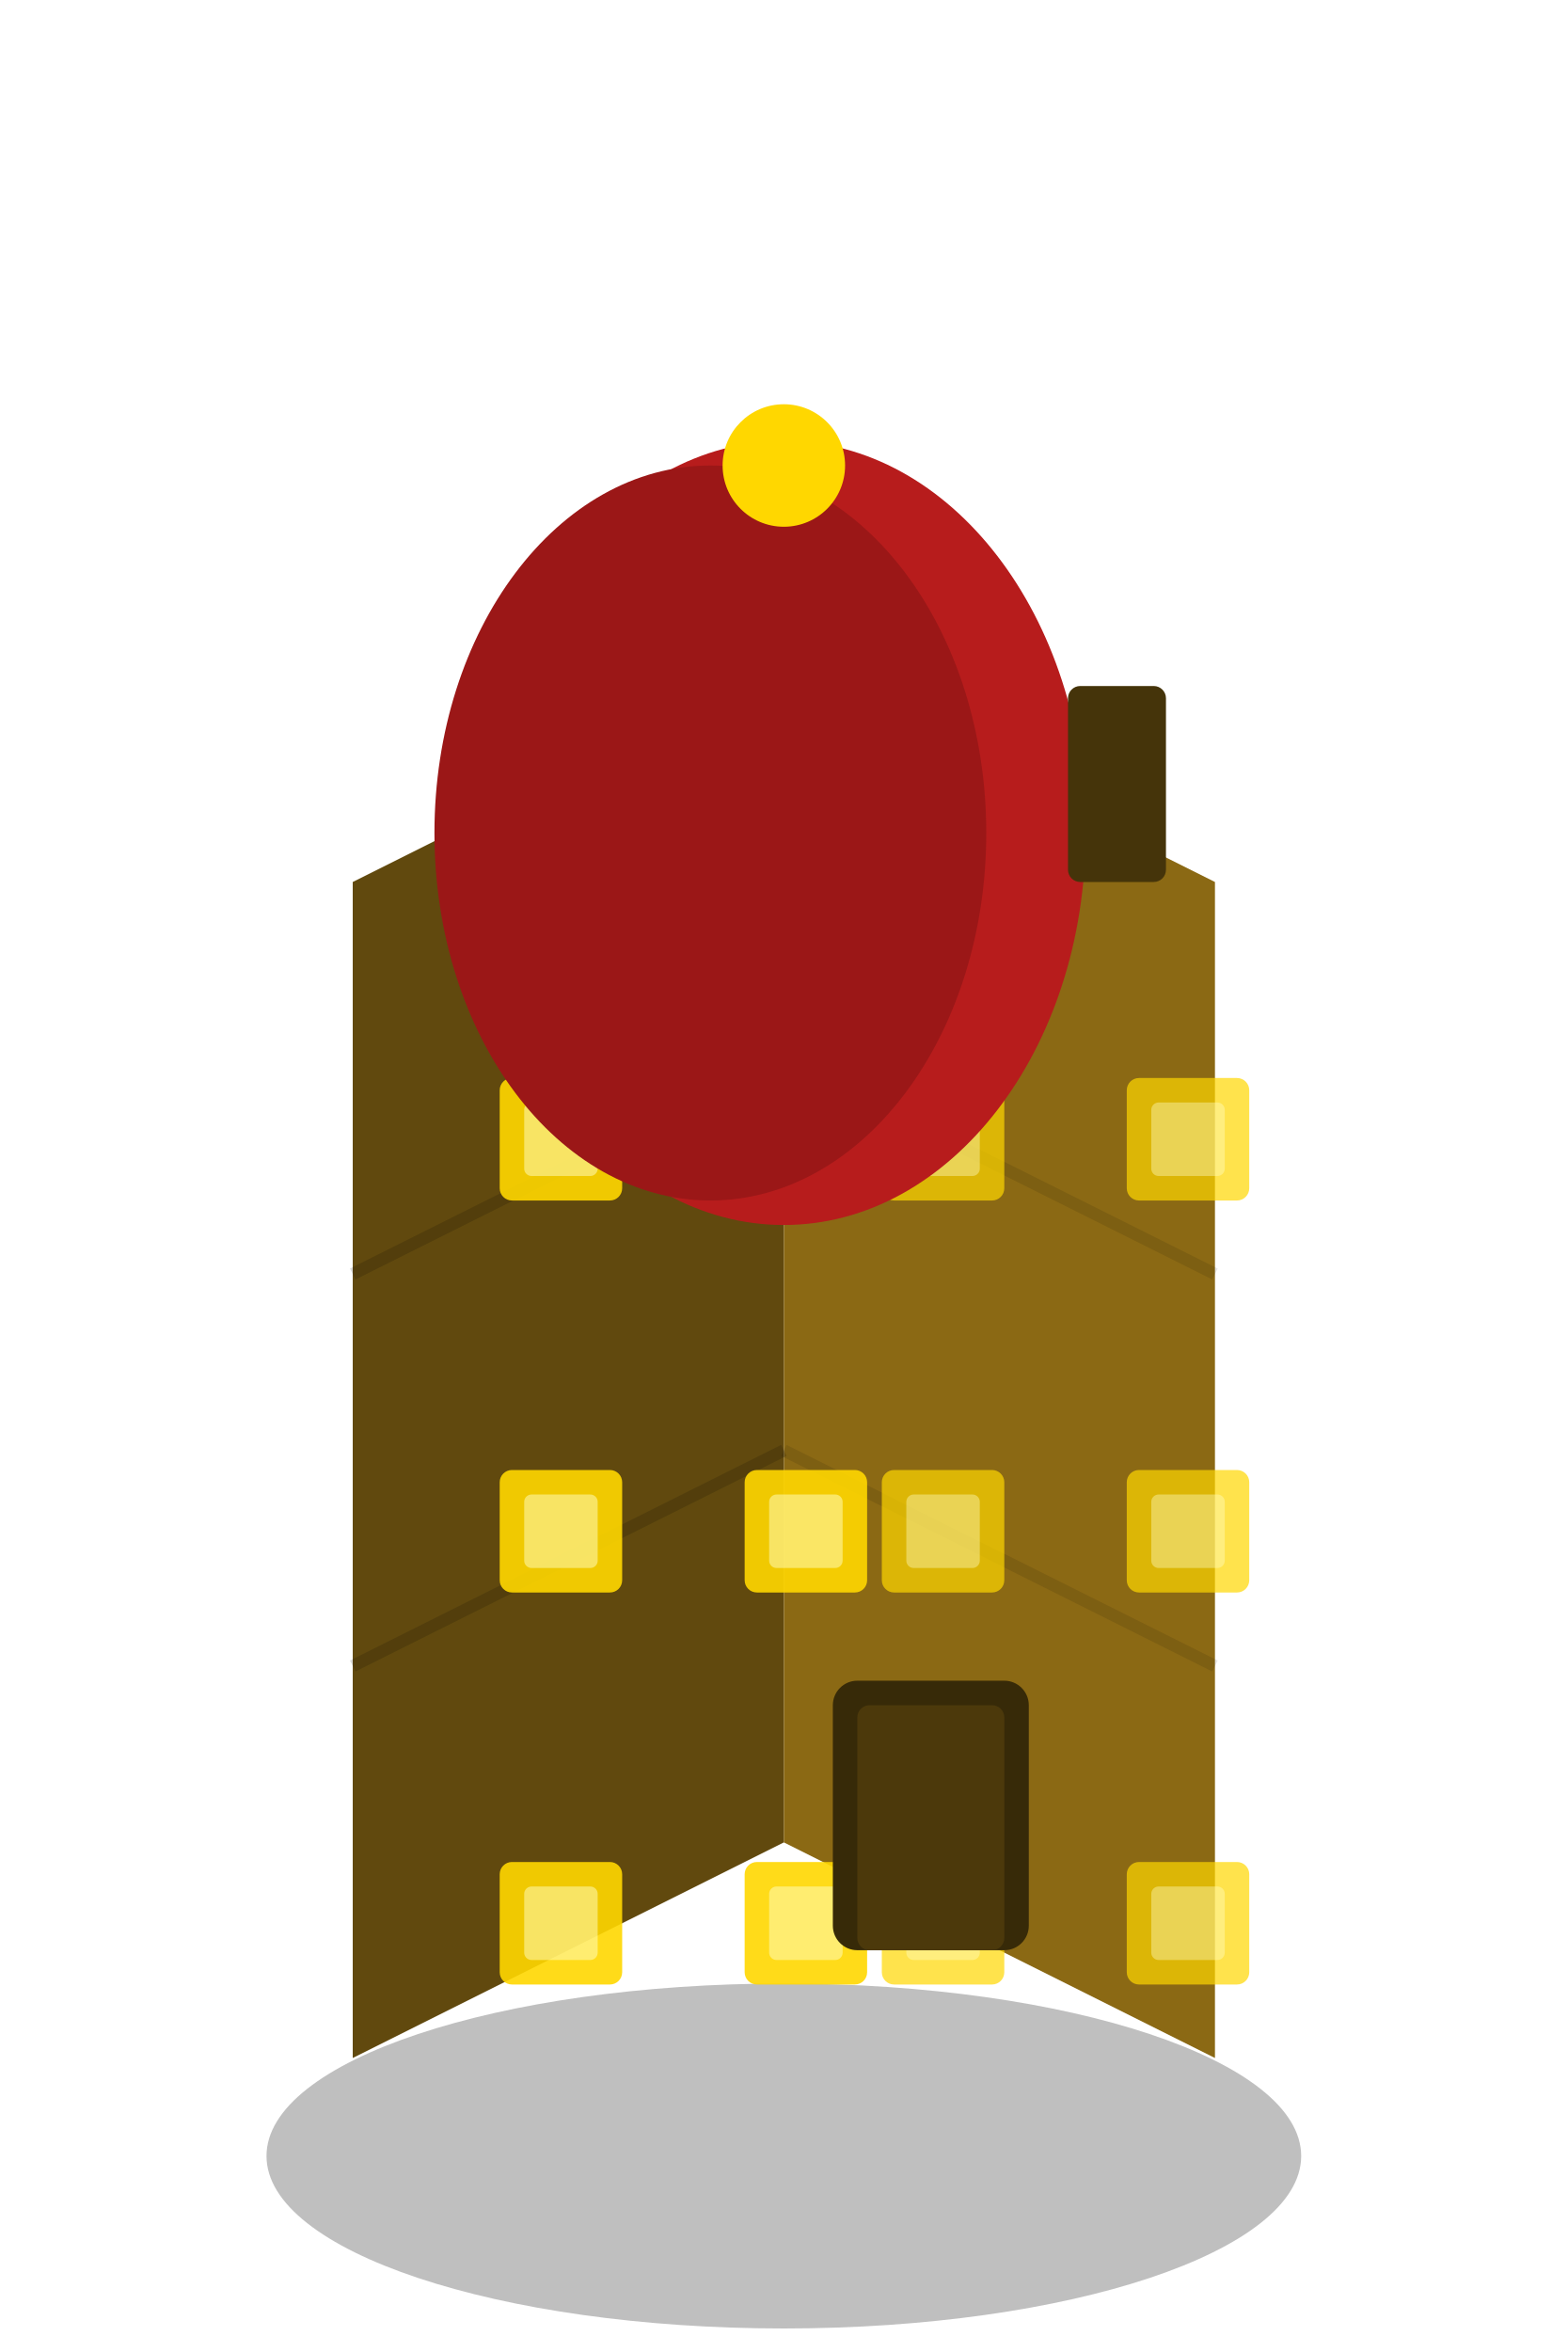
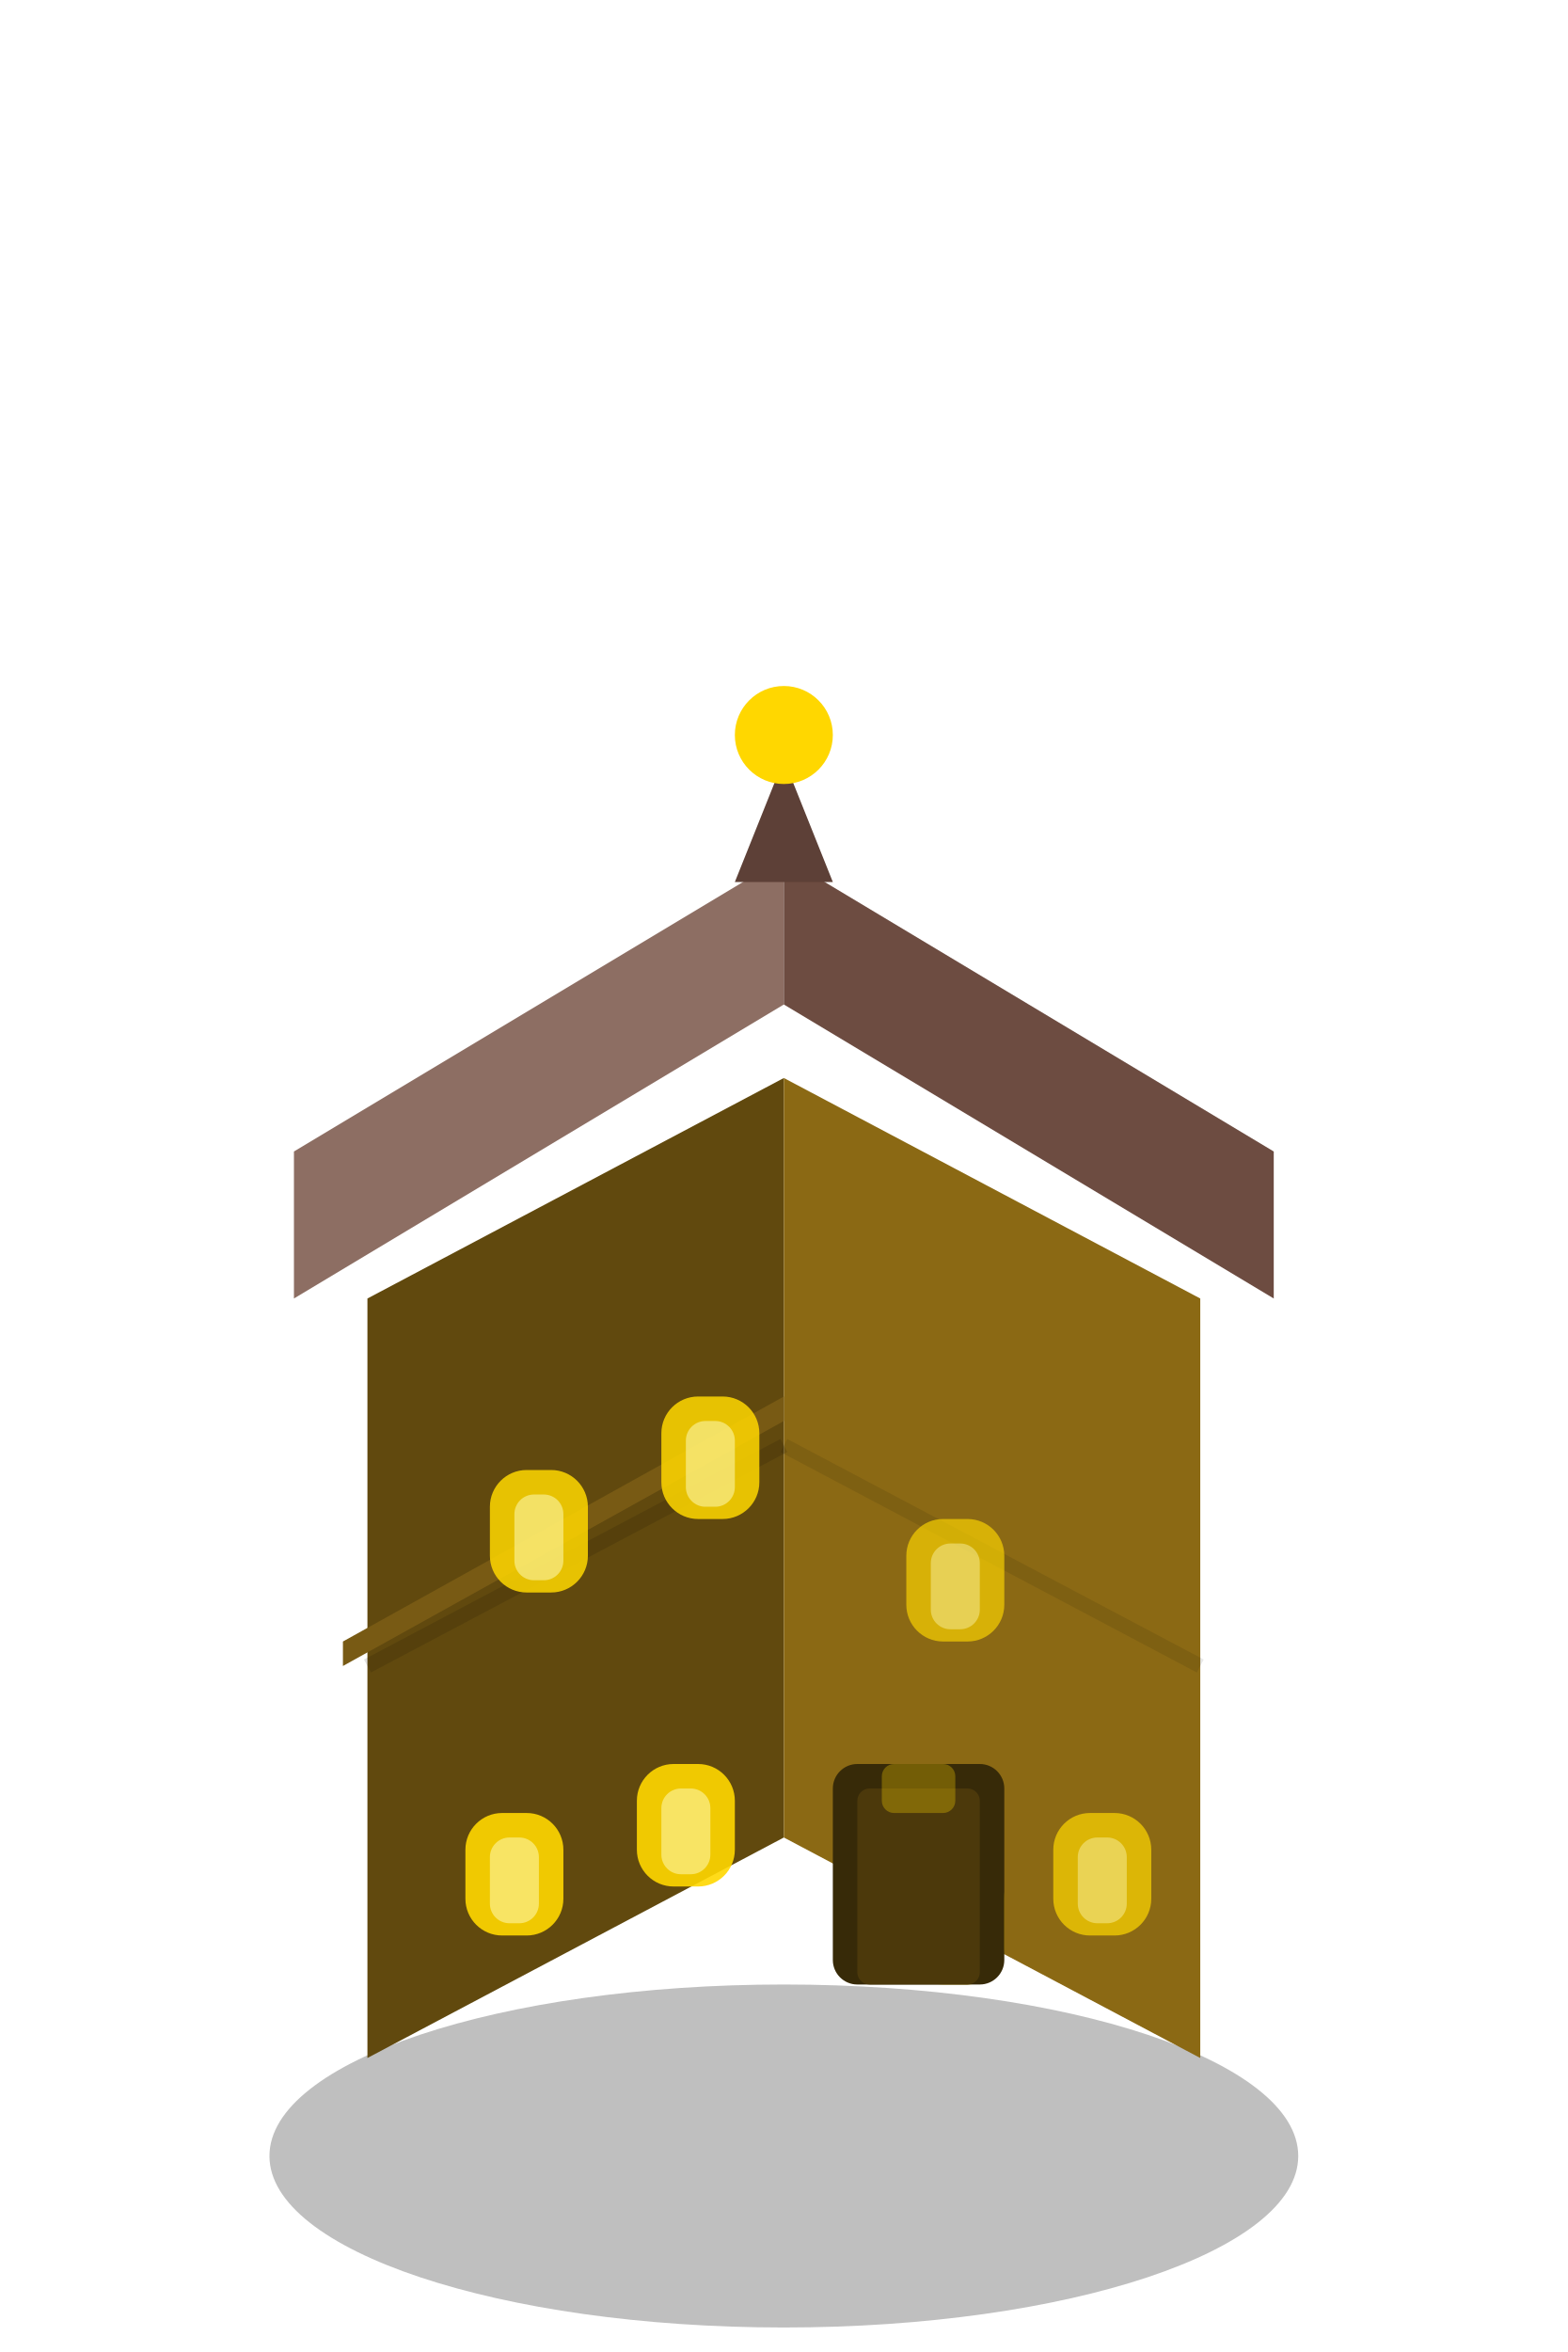
<svg xmlns="http://www.w3.org/2000/svg" width="64" height="96" viewBox="0 0 64 96">
-   <ellipse cx="32" cy="88" rx="21.12" ry="7.04" fill="rgba(0,0,0,0.25)" />
-   <polygon points="14.4,84 32,75.2 32,27.2 14.4,36" fill="rgb(97,73,14)" />
-   <polygon points="32,75.2 49.6,84 49.6,36 32,27.2" fill="#8B6914" />
-   <line x1="14.4" y1="68" x2="32" y2="59.2" stroke="rgba(0,0,0,0.15)" stroke-width="0.5" />
-   <line x1="32" y1="59.2" x2="49.6" y2="68" stroke="rgba(0,0,0,0.1)" stroke-width="0.5" />
-   <line x1="14.4" y1="52" x2="32" y2="43.2" stroke="rgba(0,0,0,0.15)" stroke-width="0.5" />
-   <line x1="32" y1="43.2" x2="49.6" y2="52" stroke="rgba(0,0,0,0.1)" stroke-width="0.5" />
-   <rect x="20.4" y="76" width="5" height="5" fill="#FFD700" opacity="0.9" rx="0.5" />
-   <rect x="21.4" y="77" width="3" height="3" fill="rgba(255,255,200,0.5)" rx="0.3" />
-   <rect x="30.4" y="76" width="5" height="5" fill="#FFD700" opacity="0.9" rx="0.5" />
-   <rect x="31.4" y="77" width="3" height="3" fill="rgba(255,255,200,0.5)" rx="0.3" />
-   <rect x="20.4" y="60" width="5" height="5" fill="#FFD700" opacity="0.9" rx="0.5" />
-   <rect x="21.4" y="61" width="3" height="3" fill="rgba(255,255,200,0.5)" rx="0.3" />
-   <rect x="30.4" y="60" width="5" height="5" fill="#FFD700" opacity="0.9" rx="0.5" />
-   <rect x="31.4" y="61" width="3" height="3" fill="rgba(255,255,200,0.5)" rx="0.3" />
-   <rect x="20.4" y="44" width="5" height="5" fill="#FFD700" opacity="0.9" rx="0.5" />
-   <rect x="21.4" y="45" width="3" height="3" fill="rgba(255,255,200,0.5)" rx="0.3" />
-   <rect x="30.4" y="44" width="5" height="5" fill="#FFD700" opacity="0.9" rx="0.5" />
-   <rect x="31.4" y="45" width="3" height="3" fill="rgba(255,255,200,0.5)" rx="0.3" />
-   <rect x="36" y="76" width="5" height="5" fill="#FFD700" opacity="0.7" rx="0.5" />
-   <rect x="37" y="77" width="3" height="3" fill="rgba(255,255,200,0.4)" rx="0.3" />
-   <rect x="46" y="76" width="5" height="5" fill="#FFD700" opacity="0.7" rx="0.5" />
-   <rect x="47" y="77" width="3" height="3" fill="rgba(255,255,200,0.4)" rx="0.3" />
-   <rect x="36" y="60" width="5" height="5" fill="#FFD700" opacity="0.7" rx="0.5" />
-   <rect x="37" y="61" width="3" height="3" fill="rgba(255,255,200,0.4)" rx="0.3" />
-   <rect x="46" y="60" width="5" height="5" fill="#FFD700" opacity="0.7" rx="0.5" />
-   <rect x="47" y="61" width="3" height="3" fill="rgba(255,255,200,0.4)" rx="0.3" />
-   <rect x="36" y="44" width="5" height="5" fill="#FFD700" opacity="0.7" rx="0.5" />
-   <rect x="37" y="45" width="3" height="3" fill="rgba(255,255,200,0.4)" rx="0.3" />
-   <rect x="46" y="44" width="5" height="5" fill="#FFD700" opacity="0.7" rx="0.5" />
-   <rect x="47" y="45" width="3" height="3" fill="rgba(255,255,200,0.4)" rx="0.3" />
-   <ellipse cx="32" cy="34" rx="12.32" ry="16" fill="#B71C1C" />
-   <ellipse cx="29" cy="34" rx="11.264" ry="15" fill="rgb(155,23,23)" />
-   <circle cx="32" cy="19" r="2.5" fill="#FFD700" />
-   <rect x="34" y="68.6" width="8" height="11" fill="rgb(55,42,8)" rx="1" />
-   <rect x="35" y="69.6" width="6" height="10" fill="rgb(76,57,11)" rx="0.5" />
-   <rect x="43.6" y="28" width="4" height="8" fill="rgb(69,52,10)" rx="0.5" />
+   <ellipse cx="32" cy="88" rx="21" ry="7" fill="rgba(0,0,0,0.25)" />
+   <polygon points="15,84 32,75 32,44 15,53" fill="rgb(97,73,14)" />
+   <polygon points="32,75 49,84 49,53 32,44" fill="#8B6914" />
+   <line x1="15" y1="68" x2="32" y2="59" stroke="rgba(0,0,0,0.12)" stroke-width="0.6" />
+   <line x1="32" y1="59" x2="49" y2="68" stroke="rgba(0,0,0,0.09)" stroke-width="0.6" />
+   <polygon points="14,68 32,58 32,57 14,67" fill="rgb(120,90,20)" />
+   <polygon points="12,53 32,41 32,35 12,47" fill="#8D6E63" />
+   <polygon points="32,41 52,53 52,47 32,35" fill="#6D4C41" />
+   <polygon points="30,36 34,36 32,31" fill="#5D4037" />
+   <circle cx="32" cy="30" r="2" fill="#FFD700" />
+   <rect x="19" y="74" width="4" height="5" fill="#FFD700" opacity="0.9" rx="1.5" />
+   <rect x="20" y="75" width="2" height="3.5" fill="rgba(255,255,200,0.5)" rx="0.8" />
+   <rect x="26" y="72" width="4" height="5" fill="#FFD700" opacity="0.9" rx="1.5" />
+   <rect x="27" y="73" width="2" height="3.5" fill="rgba(255,255,200,0.5)" rx="0.8" />
+   <rect x="20" y="60" width="4" height="5" fill="#FFD700" opacity="0.85" rx="1.5" />
+   <rect x="21" y="61" width="2" height="3.5" fill="rgba(255,255,200,0.5)" rx="0.8" />
+   <rect x="27" y="57" width="4" height="5" fill="#FFD700" opacity="0.85" rx="1.5" />
+   <rect x="28" y="58" width="2" height="3.5" fill="rgba(255,255,200,0.5)" rx="0.8" />
+   <rect x="37" y="76" width="4" height="5" fill="#FFD700" opacity="0.7" rx="1.5" />
+   <rect x="38" y="77" width="2" height="3.5" fill="rgba(255,255,200,0.4)" rx="0.8" />
+   <rect x="43" y="74" width="4" height="5" fill="#FFD700" opacity="0.7" rx="1.5" />
+   <rect x="44" y="75" width="2" height="3.5" fill="rgba(255,255,200,0.4)" rx="0.8" />
+   <rect x="37" y="62" width="4" height="5" fill="#FFD700" opacity="0.65" rx="1.5" />
+   <rect x="38" y="63" width="2" height="3.5" fill="rgba(255,255,200,0.4)" rx="0.8" />
+   <rect x="34" y="72" width="7" height="9" fill="rgb(55,42,8)" rx="1" />
+   <rect x="35" y="73" width="5" height="8" fill="rgb(76,57,11)" rx="0.5" />
+   <rect x="36" y="72" width="3" height="2" fill="#FFD700" opacity="0.3" rx="0.5" />
</svg>
